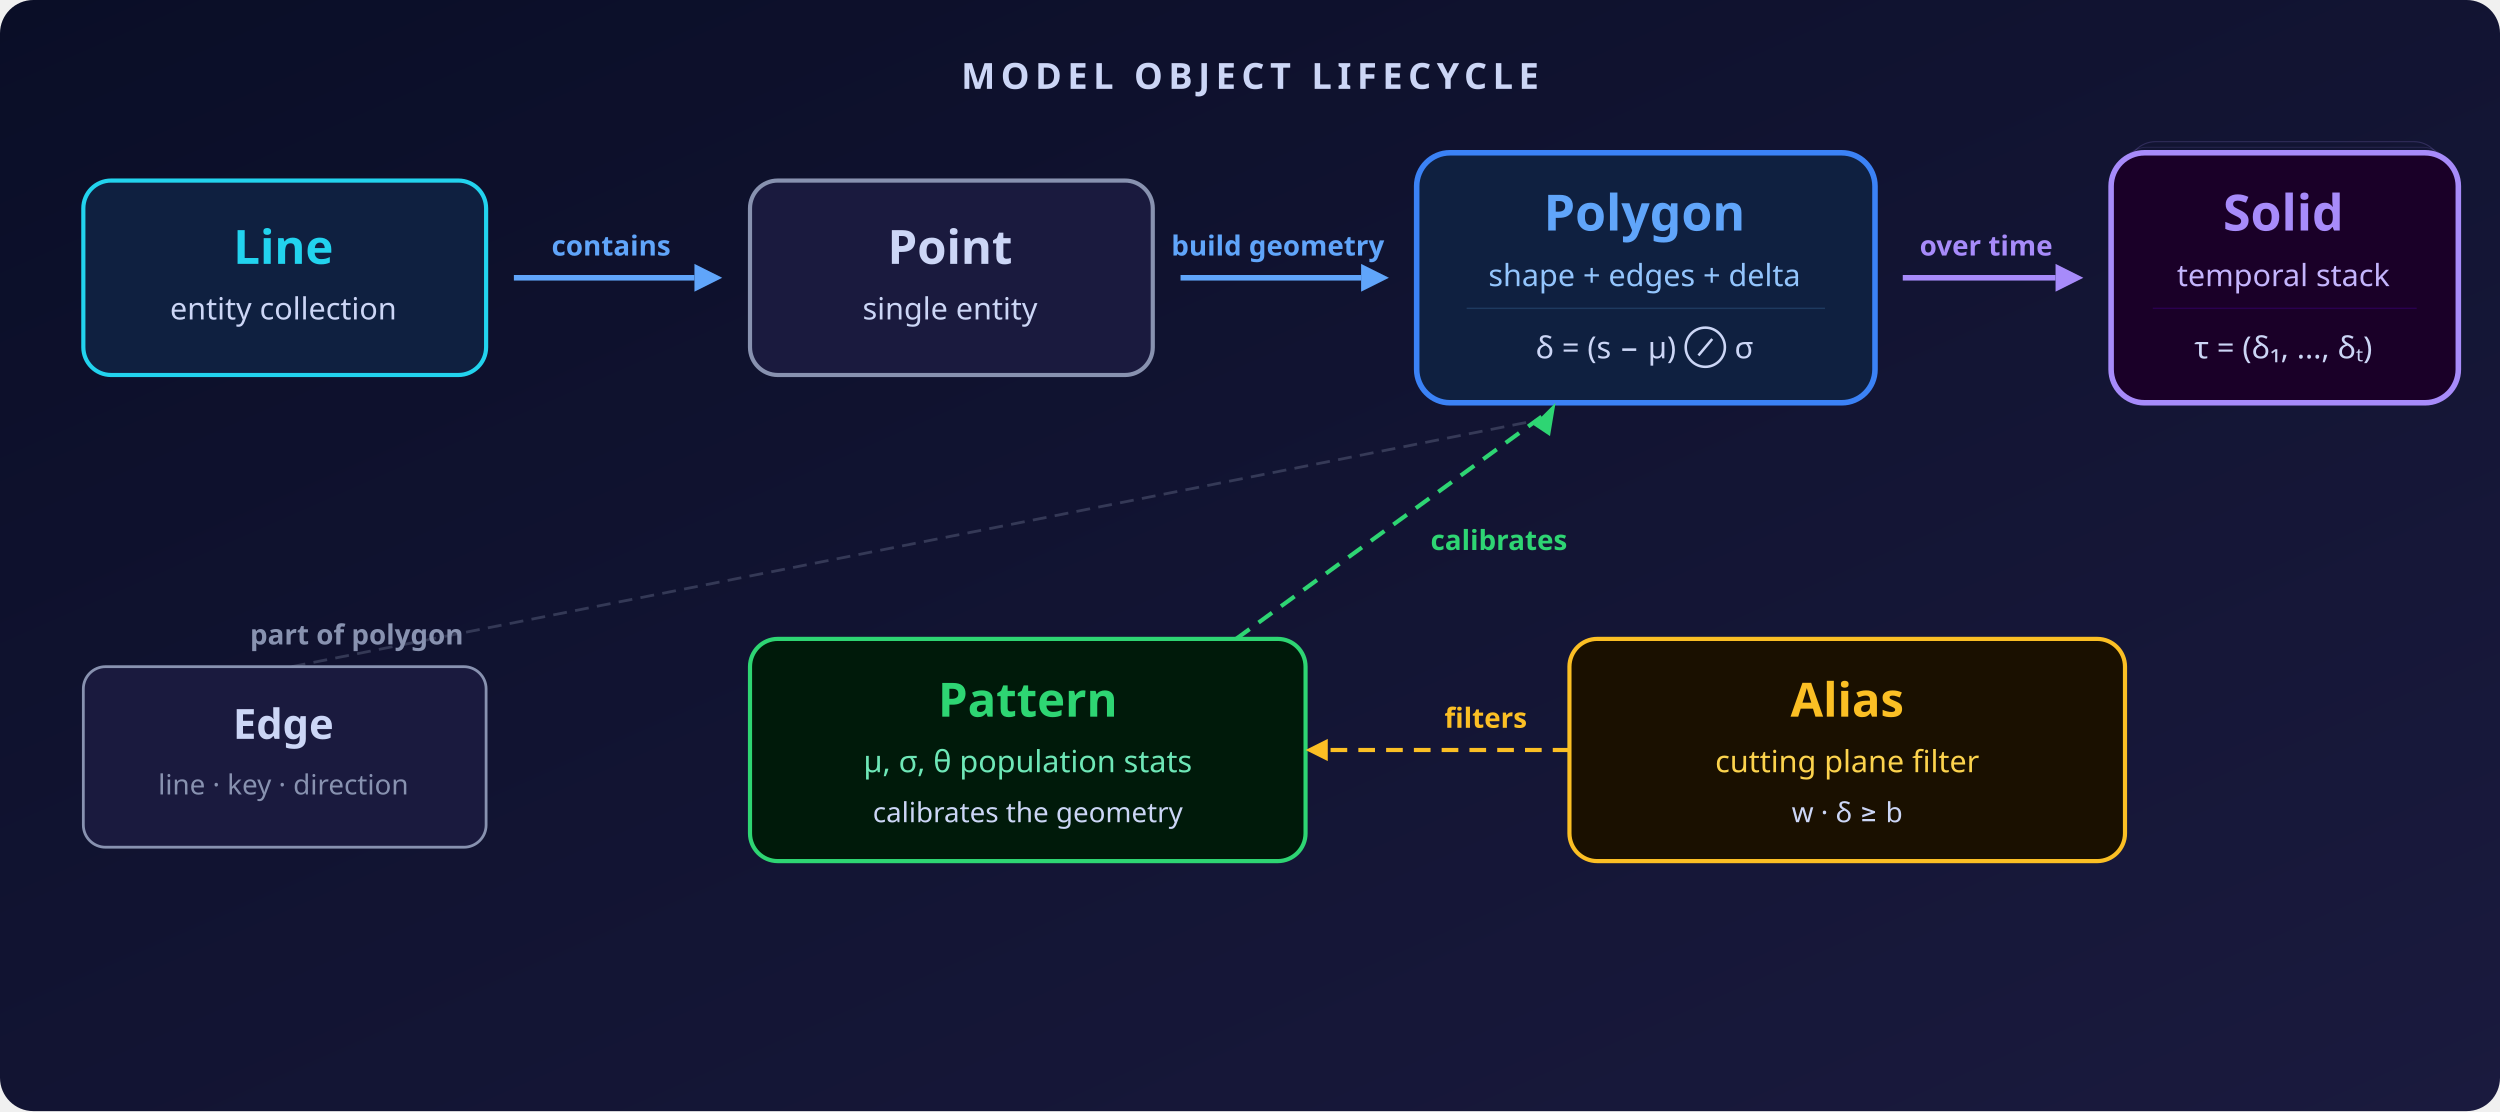
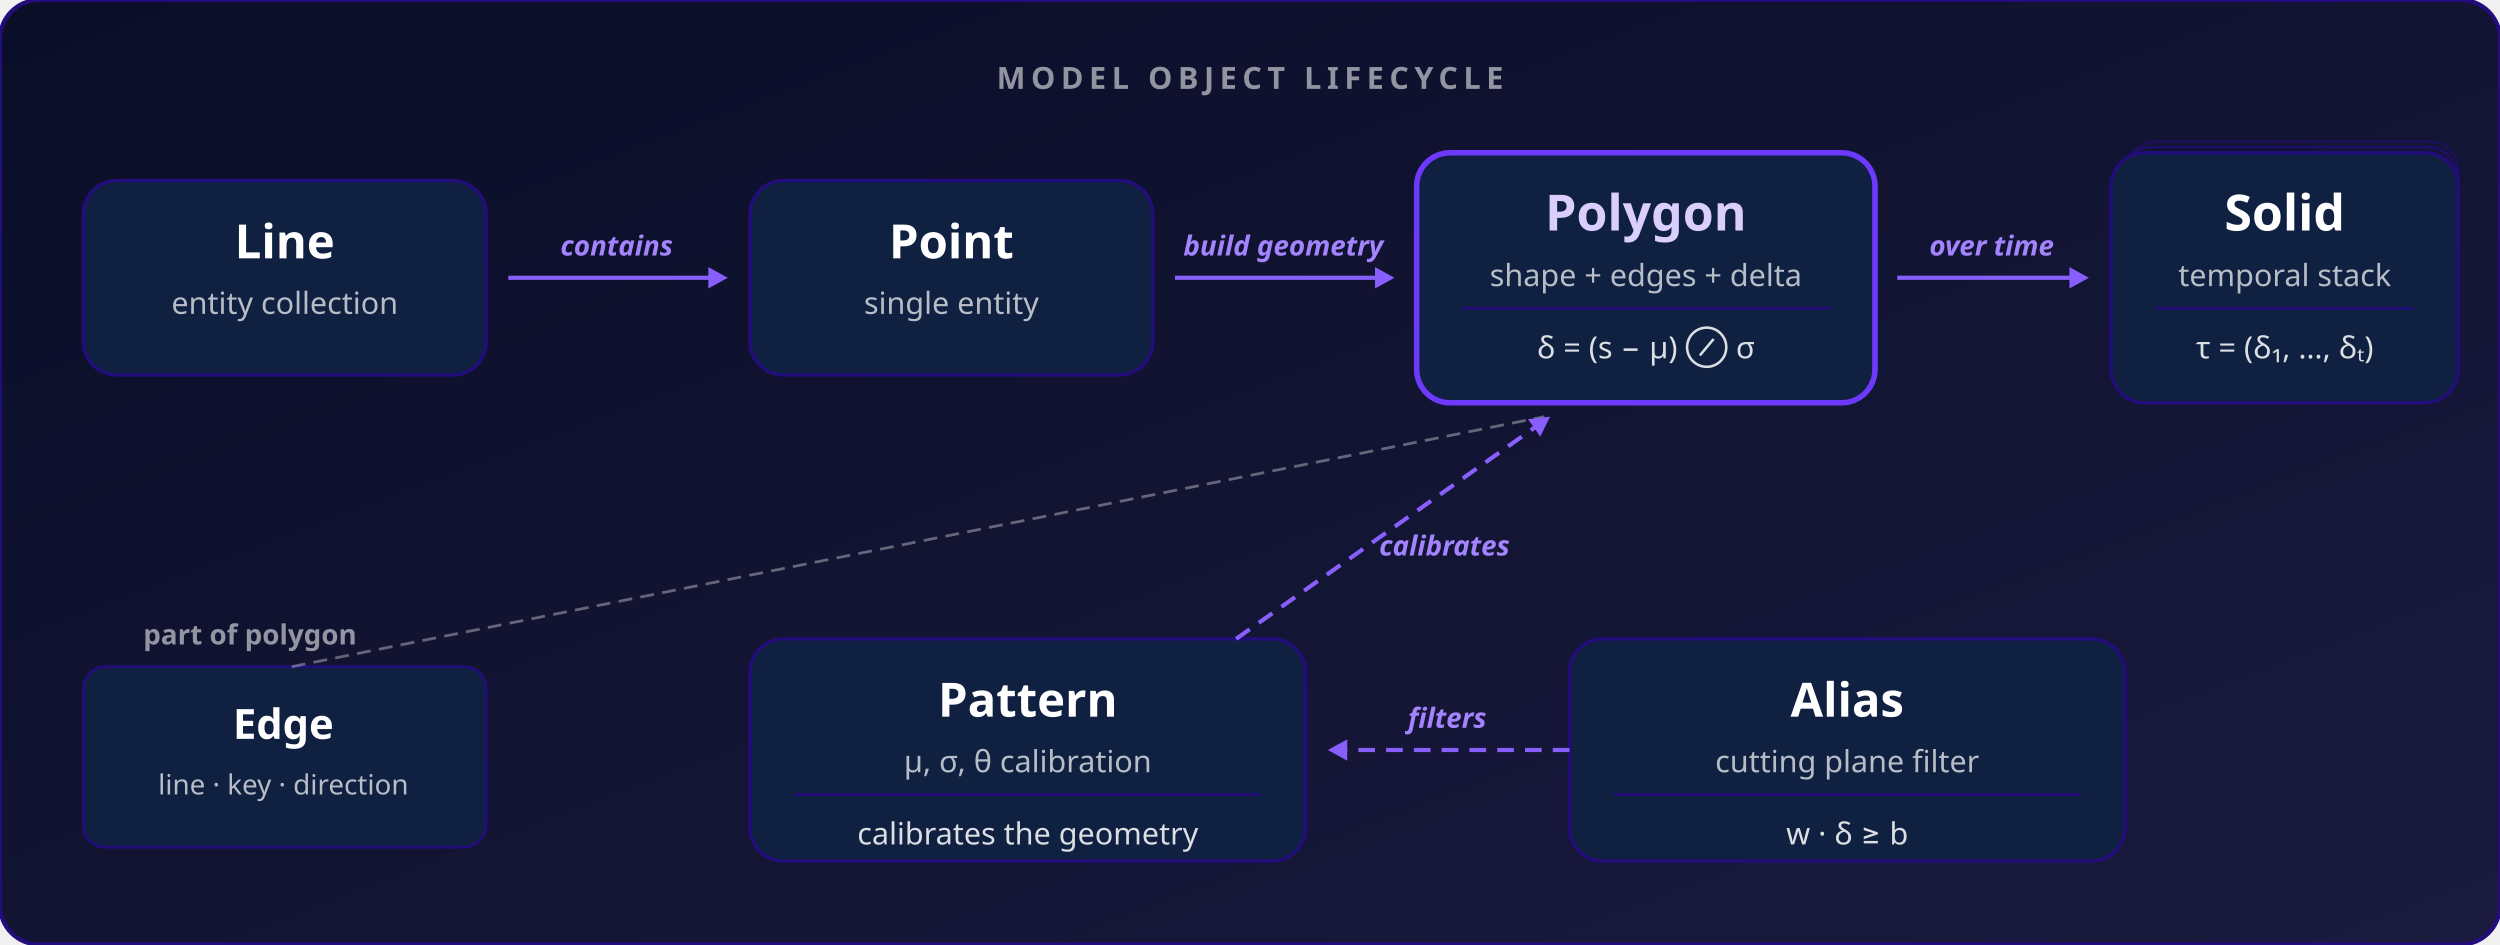
- <svg xmlns="http://www.w3.org/2000/svg" viewBox="0 0 900 400" font-family="'Segoe UI', system-ui, -apple-system, sans-serif">
+ <svg xmlns="http://www.w3.org/2000/svg" viewBox="0 0 900 340" font-family="'Segoe UI', system-ui, -apple-system, sans-serif" role="img" aria-labelledby="mlc-title mlc-desc">
  <defs>
-     <linearGradient id="bg" x1="0" y1="0" x2="1" y2="1">
+     <linearGradient id="mlc-bg" x1="0" y1="0" x2="1" y2="1">
      <stop offset="0%" stop-color="#0a0e27" />
      <stop offset="100%" stop-color="#1a1a3e" />
    </linearGradient>
+     <radialGradient id="mlc-glow">
+       <stop offset="0%" stop-color="#4808FC" stop-opacity="0.55" />
+       <stop offset="100%" stop-color="#4808FC" stop-opacity="0" />
+     </radialGradient>
  </defs>
-   <rect width="900" height="400" fill="url(#bg)" rx="12" />
-   <text x="450" y="32" fill="#ccd6f6" font-size="13" font-weight="600" text-anchor="middle" letter-spacing="2">MODEL OBJECT LIFECYCLE</text>
-   <g transform="translate(30, 65)">
-     <rect x="0" y="0" width="145" height="70" rx="10" fill="#0f2040" stroke="#22d3ee" stroke-width="1.5" />
-     <text x="72" y="30" fill="#22d3ee" font-size="17" font-weight="700" text-anchor="middle">Line</text>
-     <text x="72" y="50" fill="#ccd6f6" font-size="11" text-anchor="middle">entity collection</text>
-   </g>
-   <g>
-     <line x1="185" y1="100" x2="250" y2="100" stroke="#60a5fa" stroke-width="2" />
-     <polygon points="250,-5 260,0 250,5" transform="translate(0,100)" fill="#60a5fa" />
-     <text x="220" y="92" fill="#60a5fa" font-size="10" font-weight="600" text-anchor="middle">contains</text>
-   </g>
-   <g transform="translate(270, 65)">
-     <rect x="0" y="0" width="145" height="70" rx="10" fill="#1a1a3e" stroke="#8892b0" stroke-width="1.5" />
-     <text x="72" y="30" fill="#ccd6f6" font-size="17" font-weight="700" text-anchor="middle">Point</text>
-     <text x="72" y="50" fill="#ccd6f6" font-size="11" text-anchor="middle">single entity</text>
-   </g>
-   <g>
-     <line x1="425" y1="100" x2="490" y2="100" stroke="#60a5fa" stroke-width="2" />
-     <polygon points="490,-5 500,0 490,5" transform="translate(0,100)" fill="#60a5fa" />
-     <text x="460" y="92" fill="#60a5fa" font-size="10" font-weight="600" text-anchor="middle">build geometry</text>
-   </g>
-   <g transform="translate(510, 55)">
-     <rect x="0" y="0" width="165" height="90" rx="12" fill="#0f2040" stroke="#3b82f6" stroke-width="2" />
-     <text x="82" y="28" fill="#60a5fa" font-size="18" font-weight="700" text-anchor="middle">Polygon</text>
-     <text x="82" y="48" fill="#93c5fd" font-size="11" text-anchor="middle">shape + edges + delta</text>
-     <line x1="18" y1="56" x2="147" y2="56" stroke="#1e3a5f" stroke-width="0.5" />
-     <text x="82" y="74" fill="#ccd6f6" font-size="11" text-anchor="middle">δ = (s − μ) ⊘ σ</text>
-   </g>
-   <g>
-     <line x1="685" y1="100" x2="740" y2="100" stroke="#a78bfa" stroke-width="2" />
-     <polygon points="740,-5 750,0 740,5" transform="translate(0,100)" fill="#a78bfa" />
-     <text x="715" y="92" fill="#a78bfa" font-size="10" font-weight="600" text-anchor="middle">over time</text>
-   </g>
-   <g transform="translate(760, 55)">
-     <rect x="6" y="-4" width="113" height="82" rx="10" fill="none" stroke="#a78bfa" stroke-width="0.4" opacity="0.2" />
-     <rect x="3" y="-2" width="119" height="86" rx="10" fill="none" stroke="#a78bfa" stroke-width="0.3" opacity="0.15" />
-     <rect x="0" y="0" width="125" height="90" rx="12" fill="#1a0028" stroke="#a78bfa" stroke-width="2" />
-     <text x="62" y="28" fill="#a78bfa" font-size="18" font-weight="700" text-anchor="middle">Solid</text>
-     <text x="62" y="48" fill="#c4b5fd" font-size="11" text-anchor="middle">temporal stack</text>
-     <line x1="15" y1="56" x2="110" y2="56" stroke="#2a0050" stroke-width="0.5" />
-     <text x="62" y="74" fill="#ccd6f6" font-size="11" text-anchor="middle">τ = (δ₁, ..., δₜ)</text>
-   </g>
-   <g transform="translate(30, 240)">
-     <rect x="0" y="0" width="145" height="65" rx="8" fill="#1a1a3e" stroke="#8892b0" stroke-width="1" />
-     <text x="72" y="26" fill="#ccd6f6" font-size="15" font-weight="600" text-anchor="middle">Edge</text>
-     <text x="72" y="46" fill="#8892b0" font-size="10" text-anchor="middle">line · key · direction</text>
-   </g>
-   <line x1="105" y1="240" x2="560" y2="150" stroke="#8892b0" stroke-width="1" stroke-dasharray="5,3" opacity="0.3" />
-   <text x="90" y="232" fill="#8892b0" font-size="10" font-weight="600">part of polygon</text>
-   <g transform="translate(270, 230)">
-     <rect x="0" y="0" width="200" height="80" rx="10" fill="#001a0a" stroke="#2ed573" stroke-width="1.5" />
-     <text x="100" y="28" fill="#2ed573" font-size="17" font-weight="700" text-anchor="middle">Pattern</text>
-     <text x="100" y="48" fill="#6ee7b7" font-size="11" text-anchor="middle">μ, σ, θ population stats</text>
-     <text x="100" y="66" fill="#ccd6f6" font-size="10" text-anchor="middle">calibrates the geometry</text>
-   </g>
-   <g>
-     <line x1="445" y1="230" x2="555" y2="150" stroke="#2ed573" stroke-width="1.5" stroke-dasharray="6,4" />
-     <polygon points="552,153 560,145 558,157" fill="#2ed573" />
-     <text x="515" y="198" fill="#2ed573" font-size="10" font-weight="600">calibrates</text>
-   </g>
-   <g transform="translate(565, 230)">
-     <rect x="0" y="0" width="200" height="80" rx="10" fill="#1a1000" stroke="#fbbf24" stroke-width="1.5" />
-     <text x="100" y="28" fill="#fbbf24" font-size="17" font-weight="700" text-anchor="middle">Alias</text>
-     <text x="100" y="48" fill="#fcd34d" font-size="11" text-anchor="middle">cutting plane filter</text>
-     <text x="100" y="66" fill="#ccd6f6" font-size="10" text-anchor="middle">w · δ ≥ b</text>
-   </g>
-   <g>
-     <line x1="565" y1="270" x2="475" y2="270" stroke="#fbbf24" stroke-width="1.5" stroke-dasharray="6,4" />
-     <polygon points="478,266 470,270 478,274" fill="#fbbf24" />
-     <text x="520" y="262" fill="#fbbf24" font-size="10" font-weight="600">filters</text>
-   </g>
+   <rect width="900" height="340" rx="14" fill="url(#mlc-bg)" stroke="#230C7C" stroke-width="1.5" />
+   <text x="450" y="32" font-size="11" fill="#FFFFFF" fill-opacity="0.55" font-weight="600" text-anchor="middle" letter-spacing="2">MODEL OBJECT LIFECYCLE</text>
+   <rect x="30" y="65" width="145" height="70" rx="12" fill="#0f2040" stroke="#230C7C" stroke-width="1.2" />
+   <text x="102.5" y="93" font-size="17" fill="#FFFFFF" font-weight="700" text-anchor="middle">Line</text>
+   <text x="102.5" y="113" font-size="11" fill="#FFFFFF" fill-opacity="0.7" text-anchor="middle">entity collection</text>
+   <rect x="270" y="65" width="145" height="70" rx="12" fill="#0f2040" stroke="#230C7C" stroke-width="1.2" />
+   <text x="342.5" y="93" font-size="17" fill="#FFFFFF" font-weight="700" text-anchor="middle">Point</text>
+   <text x="342.5" y="113" font-size="11" fill="#FFFFFF" fill-opacity="0.7" text-anchor="middle">single entity</text>
+   <rect x="510" y="55" width="165" height="90" rx="12" fill="#0f2040" stroke="#6D39FD" stroke-width="2" />
+   <text x="592.5" y="83" font-size="18" fill="#DACEFE" font-weight="700" text-anchor="middle">Polygon</text>
+   <text x="592.5" y="103" font-size="11" fill="#FFFFFF" fill-opacity="0.7" text-anchor="middle">shape + edges + delta</text>
+   <line x1="526" y1="111" x2="659" y2="111" stroke="#230C7C" stroke-width="1" />
+   <text x="592.5" y="129" font-size="11" fill="#FFFFFF" fill-opacity="0.85" text-anchor="middle">δ = (s − μ) ⊘ σ</text>
+   <rect x="766" y="51" width="119" height="86" rx="10" fill="none" stroke="#230C7C" stroke-width="0.8" stroke-opacity="0.6" />
+   <rect x="763" y="53" width="122" height="88" rx="11" fill="none" stroke="#230C7C" stroke-width="0.8" stroke-opacity="0.8" />
+   <rect x="760" y="55" width="125" height="90" rx="12" fill="#0f2040" stroke="#230C7C" stroke-width="1.2" />
+   <text x="822.5" y="83" font-size="18" fill="#FFFFFF" font-weight="700" text-anchor="middle">Solid</text>
+   <text x="822.5" y="103" font-size="11" fill="#FFFFFF" fill-opacity="0.7" text-anchor="middle">temporal stack</text>
+   <line x1="776" y1="111" x2="869" y2="111" stroke="#230C7C" stroke-width="1" />
+   <text x="822.5" y="129" font-size="11" fill="#FFFFFF" fill-opacity="0.85" text-anchor="middle">τ = (δ₁, …, δₜ)</text>
+   <line x1="183" y1="100" x2="256.4" y2="100" stroke="#885EFD" stroke-width="1.5" />
+   <polygon points="262,100 255,96.15 255,103.85" fill="#885EFD" />
+   <text x="222" y="92" font-size="10" fill="#A484FE" font-weight="600" text-anchor="middle" font-style="italic">contains</text>
+   <line x1="423" y1="100" x2="496.4" y2="100" stroke="#885EFD" stroke-width="1.5" />
+   <polygon points="502,100 495,96.15 495,103.85" fill="#885EFD" />
+   <text x="462" y="92" font-size="10" fill="#A484FE" font-weight="600" text-anchor="middle" font-style="italic">build geometry</text>
+   <line x1="683" y1="100" x2="746.4" y2="100" stroke="#885EFD" stroke-width="1.5" />
+   <polygon points="752,100 745,96.15 745,103.85" fill="#885EFD" />
+   <text x="717" y="92" font-size="10" fill="#A484FE" font-weight="600" text-anchor="middle" font-style="italic">over time</text>
+   <rect x="30" y="240" width="145" height="65" rx="8" fill="#0f2040" stroke="#230C7C" stroke-width="1" />
+   <text x="102" y="266" font-size="15" fill="#FFFFFF" font-weight="600" text-anchor="middle">Edge</text>
+   <text x="102" y="286" font-size="10" fill="#FFFFFF" fill-opacity="0.7" text-anchor="middle">line · key · direction</text>
+   <line x1="105" y1="240" x2="556" y2="150" stroke="#FFFFFF" stroke-width="1" stroke-dasharray="5,3" stroke-opacity="0.35" />
+   <text x="90" y="232" font-size="10" fill="#FFFFFF" fill-opacity="0.55" font-weight="600" text-anchor="middle">part of polygon</text>
+   <rect x="270" y="230" width="200" height="80" rx="12" fill="#0f2040" stroke="#230C7C" stroke-width="1.2" />
+   <text x="370" y="258" font-size="17" fill="#FFFFFF" font-weight="700" text-anchor="middle">Pattern</text>
+   <text x="370" y="278" font-size="11" fill="#FFFFFF" fill-opacity="0.7" text-anchor="middle">μ, σ, θ calibration</text>
+   <line x1="286" y1="286" x2="454" y2="286" stroke="#230C7C" stroke-width="1" />
+   <text x="370" y="304" font-size="11" fill="#FFFFFF" fill-opacity="0.85" text-anchor="middle">calibrates the geometry</text>
+   <line x1="445" y1="230" x2="553.43" y2="153.24" stroke="#885EFD" stroke-width="1.5" stroke-dasharray="6,4" />
+   <polygon points="558,150 550.06,150.9 554.51,157.19" fill="#885EFD" />
+   <text x="520" y="200" font-size="10" fill="#A484FE" font-weight="600" text-anchor="middle" font-style="italic">calibrates</text>
+   <rect x="565" y="230" width="200" height="80" rx="12" fill="#0f2040" stroke="#230C7C" stroke-width="1.2" />
+   <text x="665" y="258" font-size="17" fill="#FFFFFF" font-weight="700" text-anchor="middle">Alias</text>
+   <text x="665" y="278" font-size="11" fill="#FFFFFF" fill-opacity="0.7" text-anchor="middle">cutting plane filter</text>
+   <line x1="581" y1="286" x2="749" y2="286" stroke="#230C7C" stroke-width="1" />
+   <text x="665" y="304" font-size="11" fill="#FFFFFF" fill-opacity="0.85" text-anchor="middle">w · δ ≥ b</text>
+   <line x1="565" y1="270" x2="483.6" y2="270" stroke="#885EFD" stroke-width="1.5" stroke-dasharray="6,4" />
+   <polygon points="478,270 485,273.85 485,266.15" fill="#885EFD" />
+   <text x="521" y="262" font-size="10" fill="#A484FE" font-weight="600" text-anchor="middle" font-style="italic">filters</text>
</svg>
